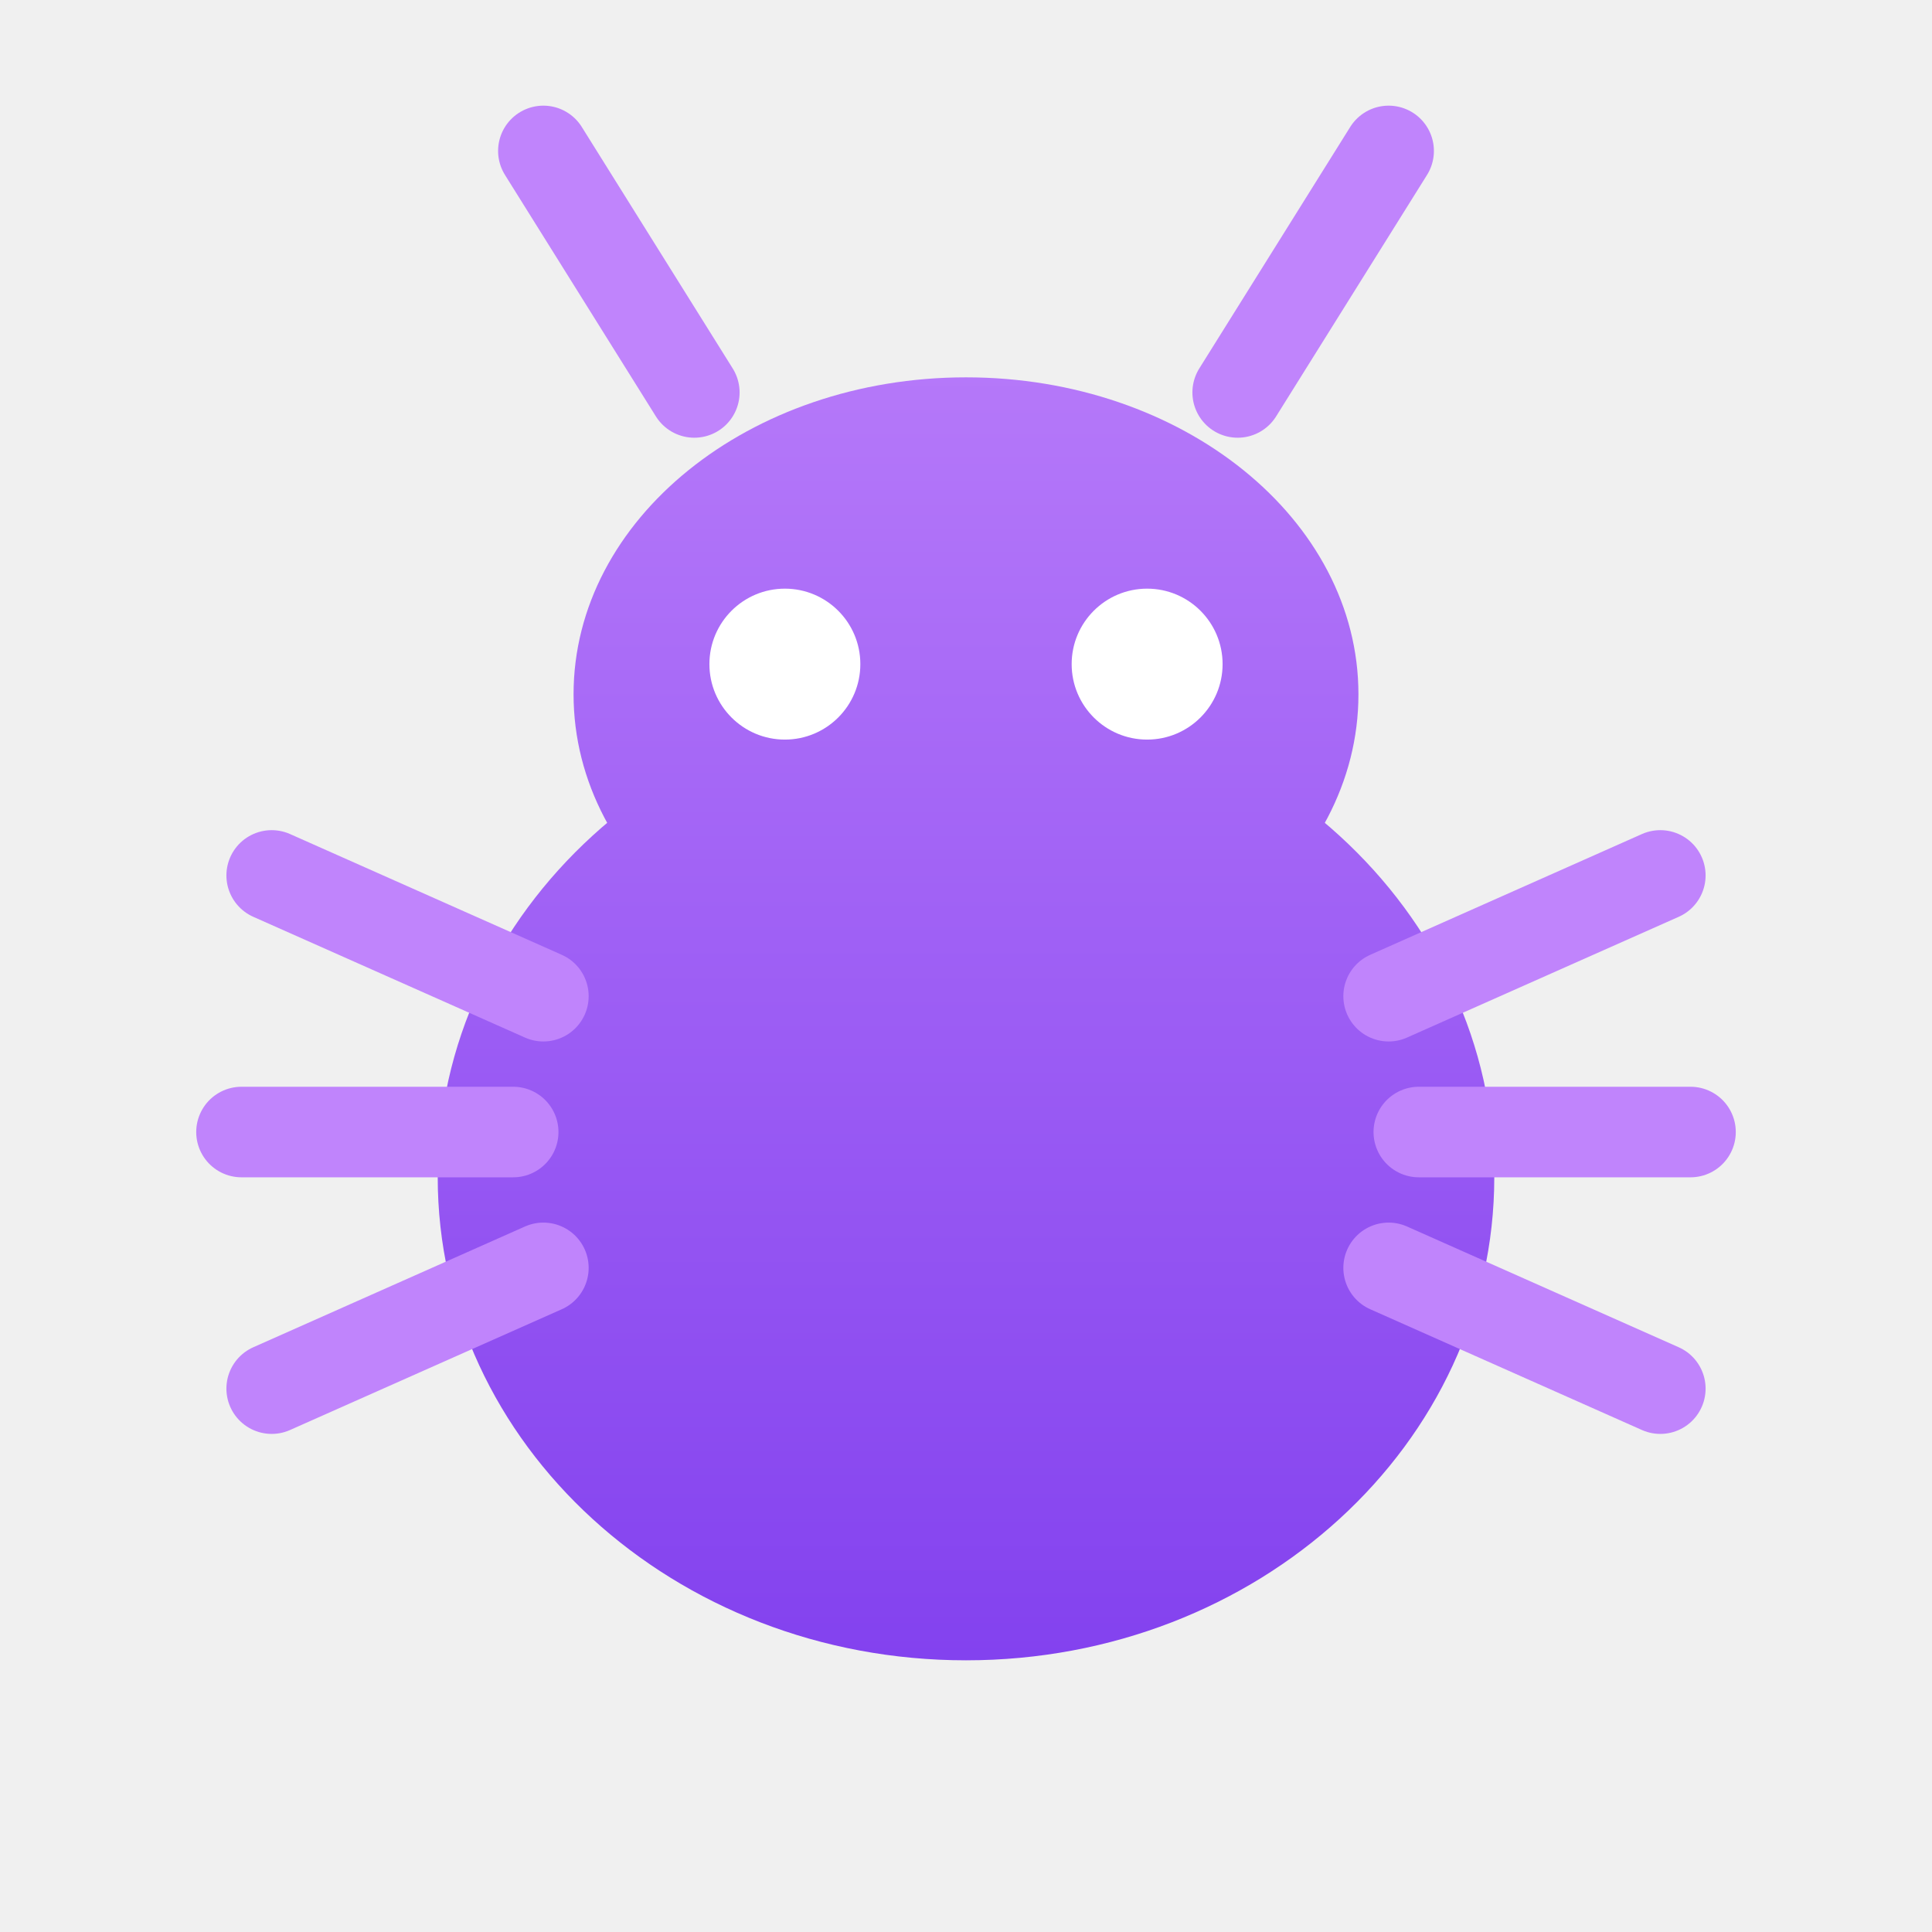
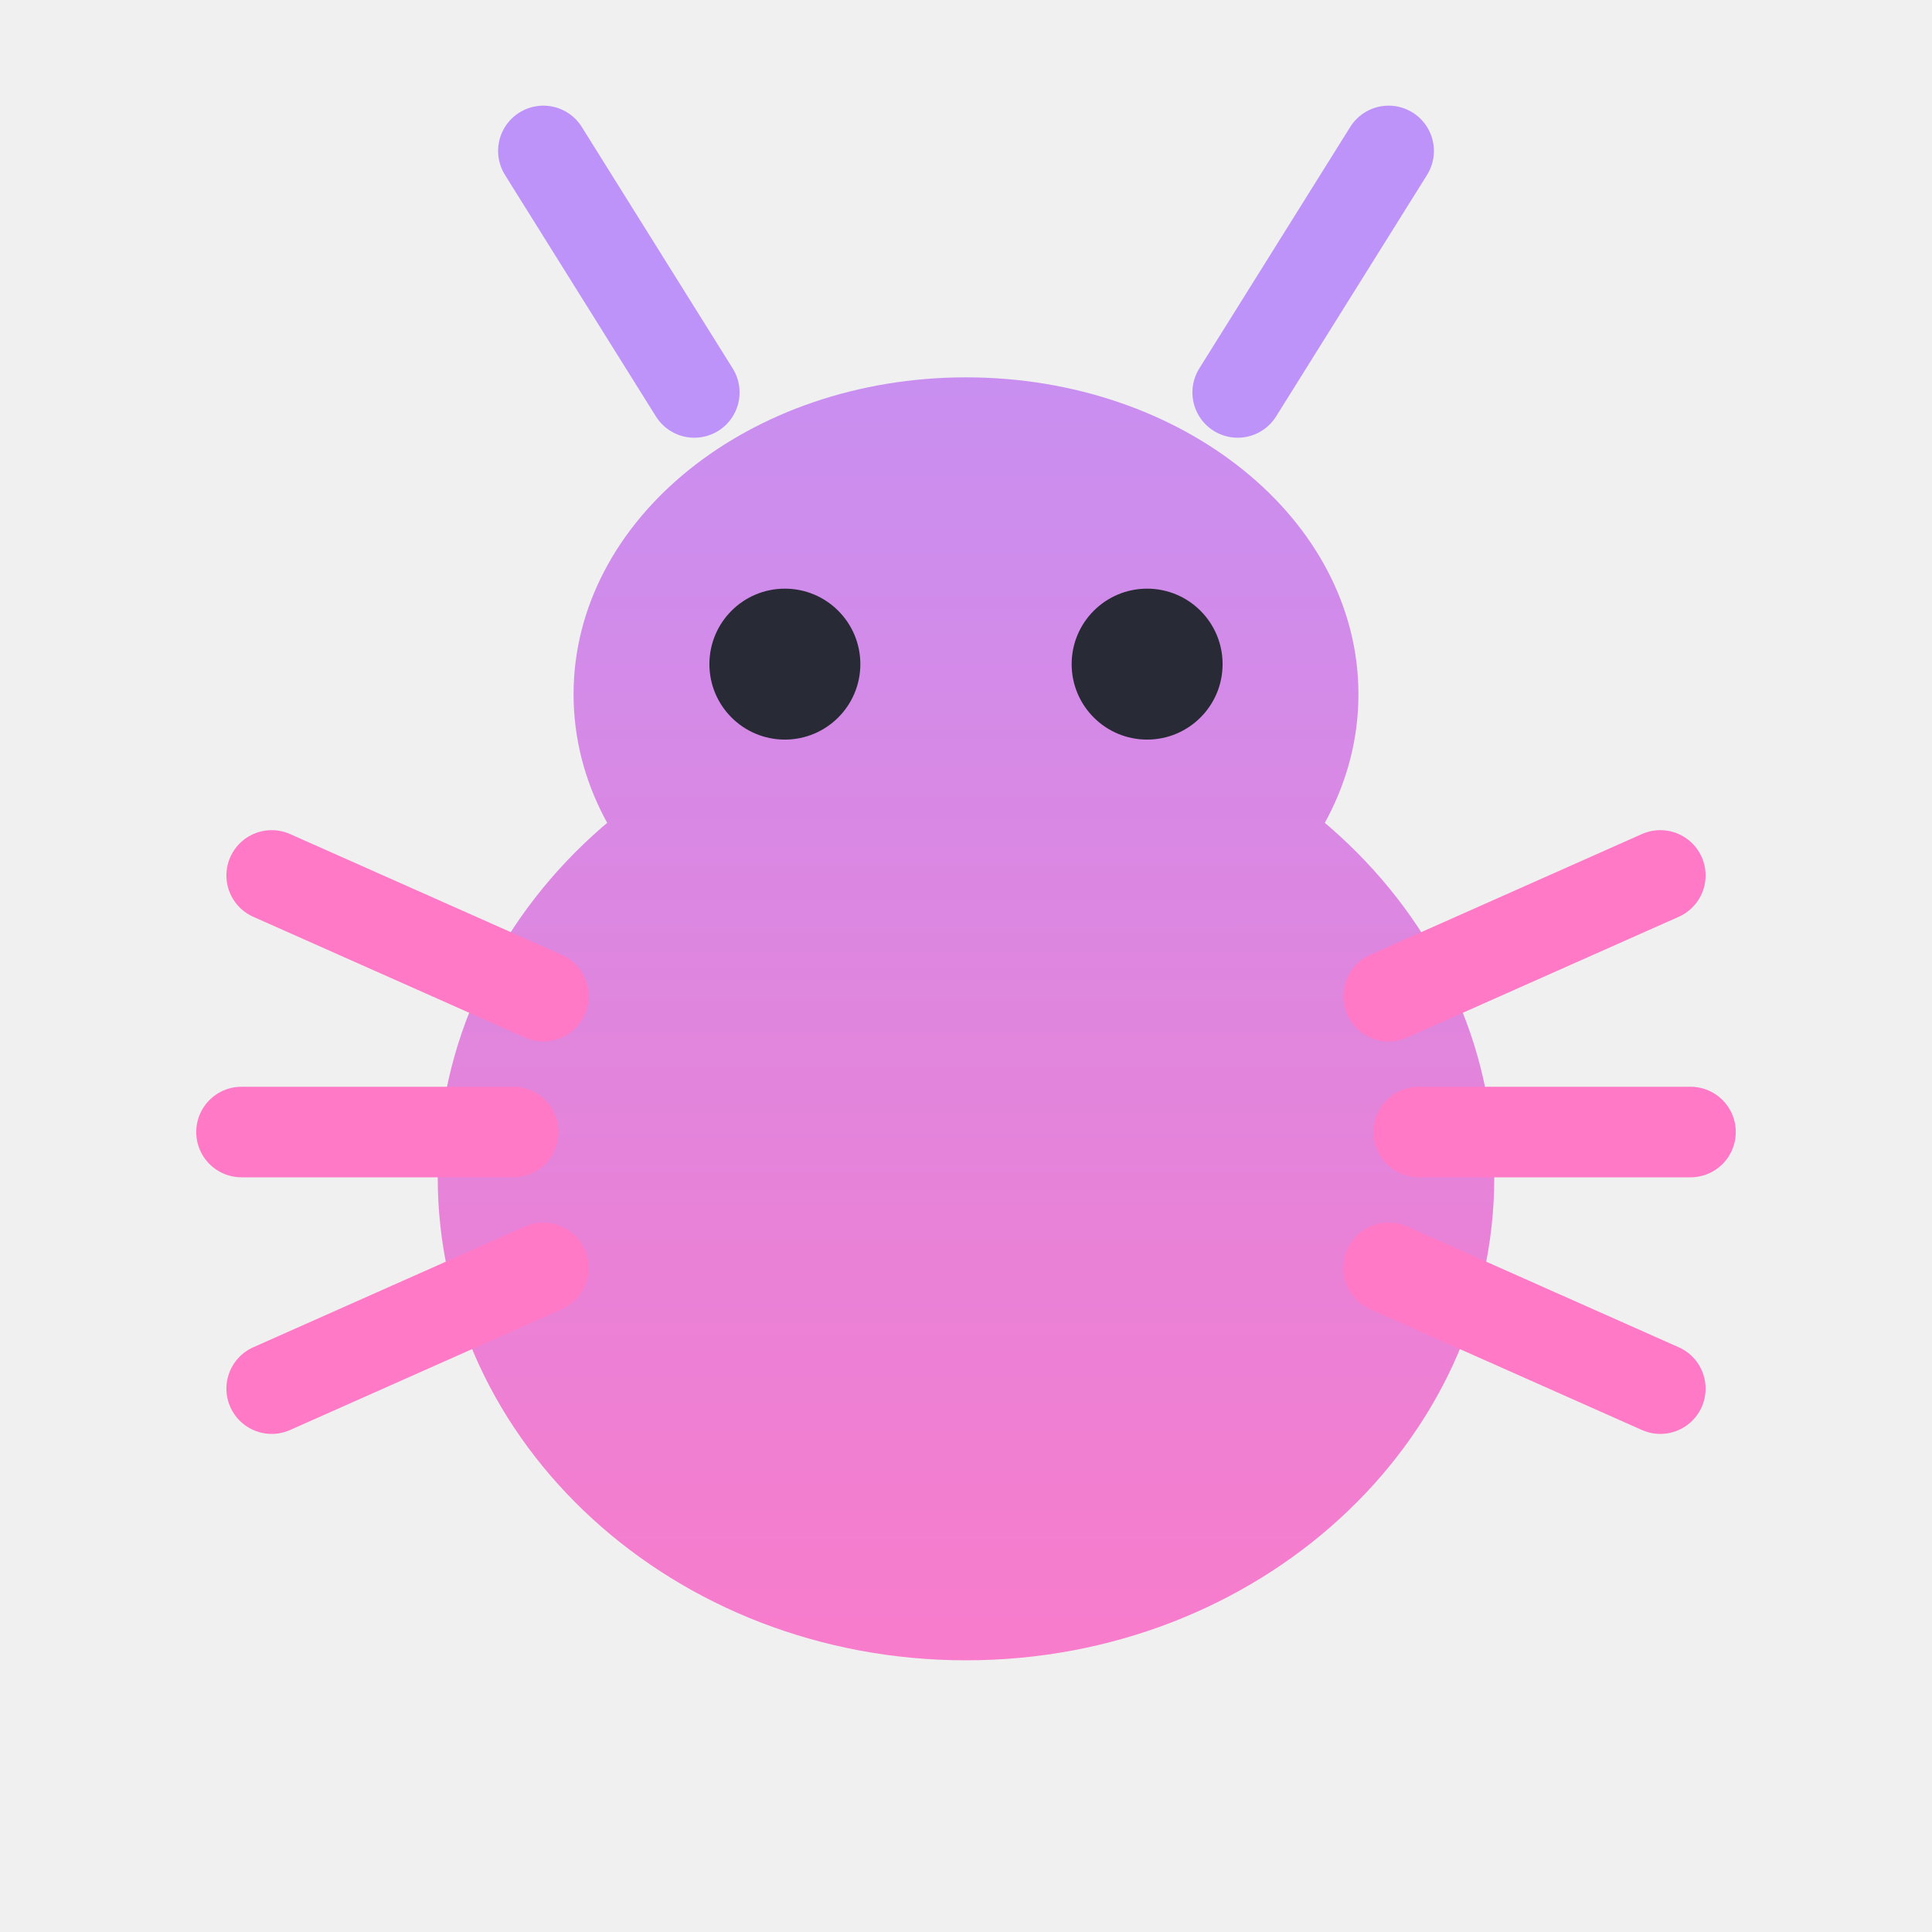
<svg xmlns="http://www.w3.org/2000/svg" viewBox="0 0 128 128" fill="none">
  <defs>
    <linearGradient id="g" x1="64" y1="6" x2="64" y2="122" gradientUnits="userSpaceOnUse">
-       <stop stop-color="#c084fc" />
-       <stop offset="1" stop-color="#7c3aed" />
+       <stop stop-color="#bd93f9" />
+       <stop offset="1" stop-color="#ff79c6" />
    </linearGradient>
  </defs>
  <ellipse cx="64" cy="78" rx="35" ry="32" fill="url(#g)" />
  <ellipse cx="64" cy="46" rx="26" ry="21" fill="url(#g)" />
-   <circle cx="52" cy="44" r="5" fill="#fff" />
-   <circle cx="76" cy="44" r="5" fill="#fff" />
-   <line x1="46" y1="26" x2="36" y2="10" stroke="#c084fc" stroke-width="6" stroke-linecap="round" />
-   <line x1="82" y1="26" x2="92" y2="10" stroke="#c084fc" stroke-width="6" stroke-linecap="round" />
-   <line x1="36" y1="66" x2="18" y2="58" stroke="#c084fc" stroke-width="6" stroke-linecap="round" />
-   <line x1="36" y1="84" x2="18" y2="92" stroke="#c084fc" stroke-width="6" stroke-linecap="round" />
-   <line x1="92" y1="66" x2="110" y2="58" stroke="#c084fc" stroke-width="6" stroke-linecap="round" />
-   <line x1="92" y1="84" x2="110" y2="92" stroke="#c084fc" stroke-width="6" stroke-linecap="round" />
-   <line x1="34" y1="75" x2="16" y2="75" stroke="#c084fc" stroke-width="6" stroke-linecap="round" />
-   <line x1="94" y1="75" x2="112" y2="75" stroke="#c084fc" stroke-width="6" stroke-linecap="round" />
+   <circle cx="52" cy="44" r="5" fill="#282a36" />
+   <circle cx="76" cy="44" r="5" fill="#282a36" />
+   <line x1="46" y1="26" x2="36" y2="10" stroke="#bd93f9" stroke-width="6" stroke-linecap="round" />
+   <line x1="82" y1="26" x2="92" y2="10" stroke="#bd93f9" stroke-width="6" stroke-linecap="round" />
+   <line x1="36" y1="66" x2="18" y2="58" stroke="#ff79c6" stroke-width="6" stroke-linecap="round" />
+   <line x1="36" y1="84" x2="18" y2="92" stroke="#ff79c6" stroke-width="6" stroke-linecap="round" />
+   <line x1="92" y1="66" x2="110" y2="58" stroke="#ff79c6" stroke-width="6" stroke-linecap="round" />
+   <line x1="92" y1="84" x2="110" y2="92" stroke="#ff79c6" stroke-width="6" stroke-linecap="round" />
+   <line x1="34" y1="75" x2="16" y2="75" stroke="#ff79c6" stroke-width="6" stroke-linecap="round" />
+   <line x1="94" y1="75" x2="112" y2="75" stroke="#ff79c6" stroke-width="6" stroke-linecap="round" />
</svg>
